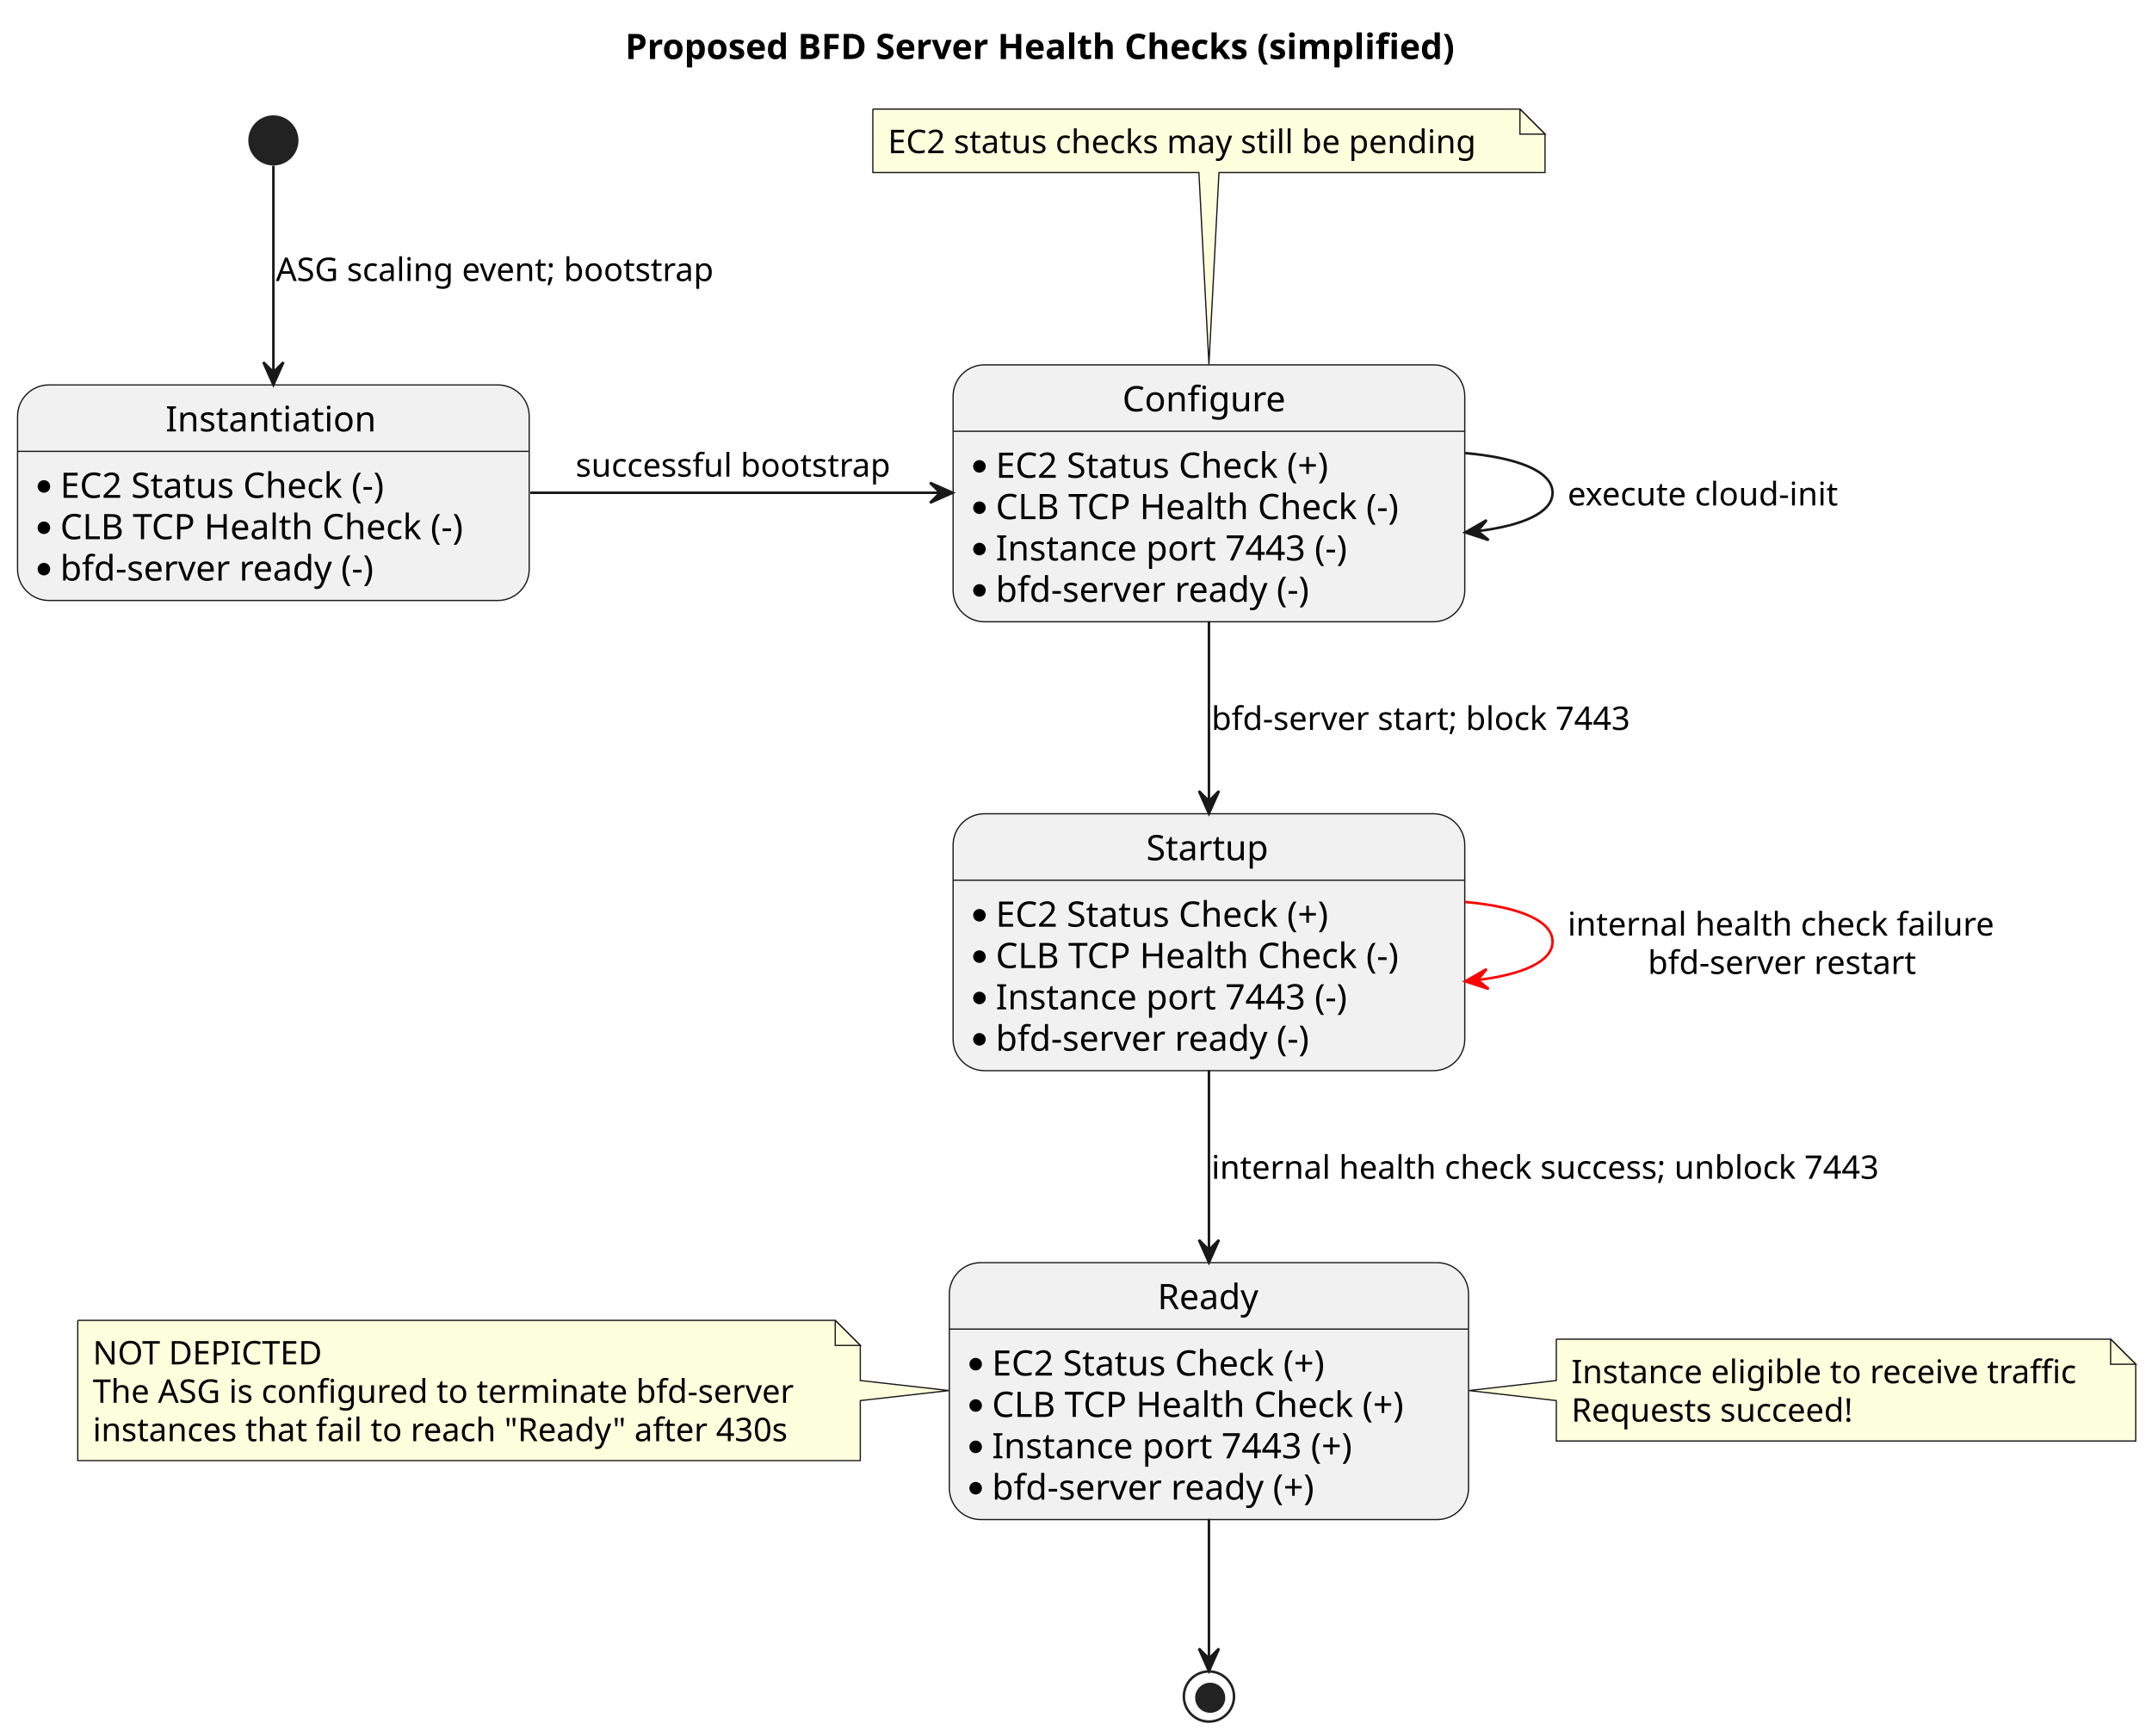
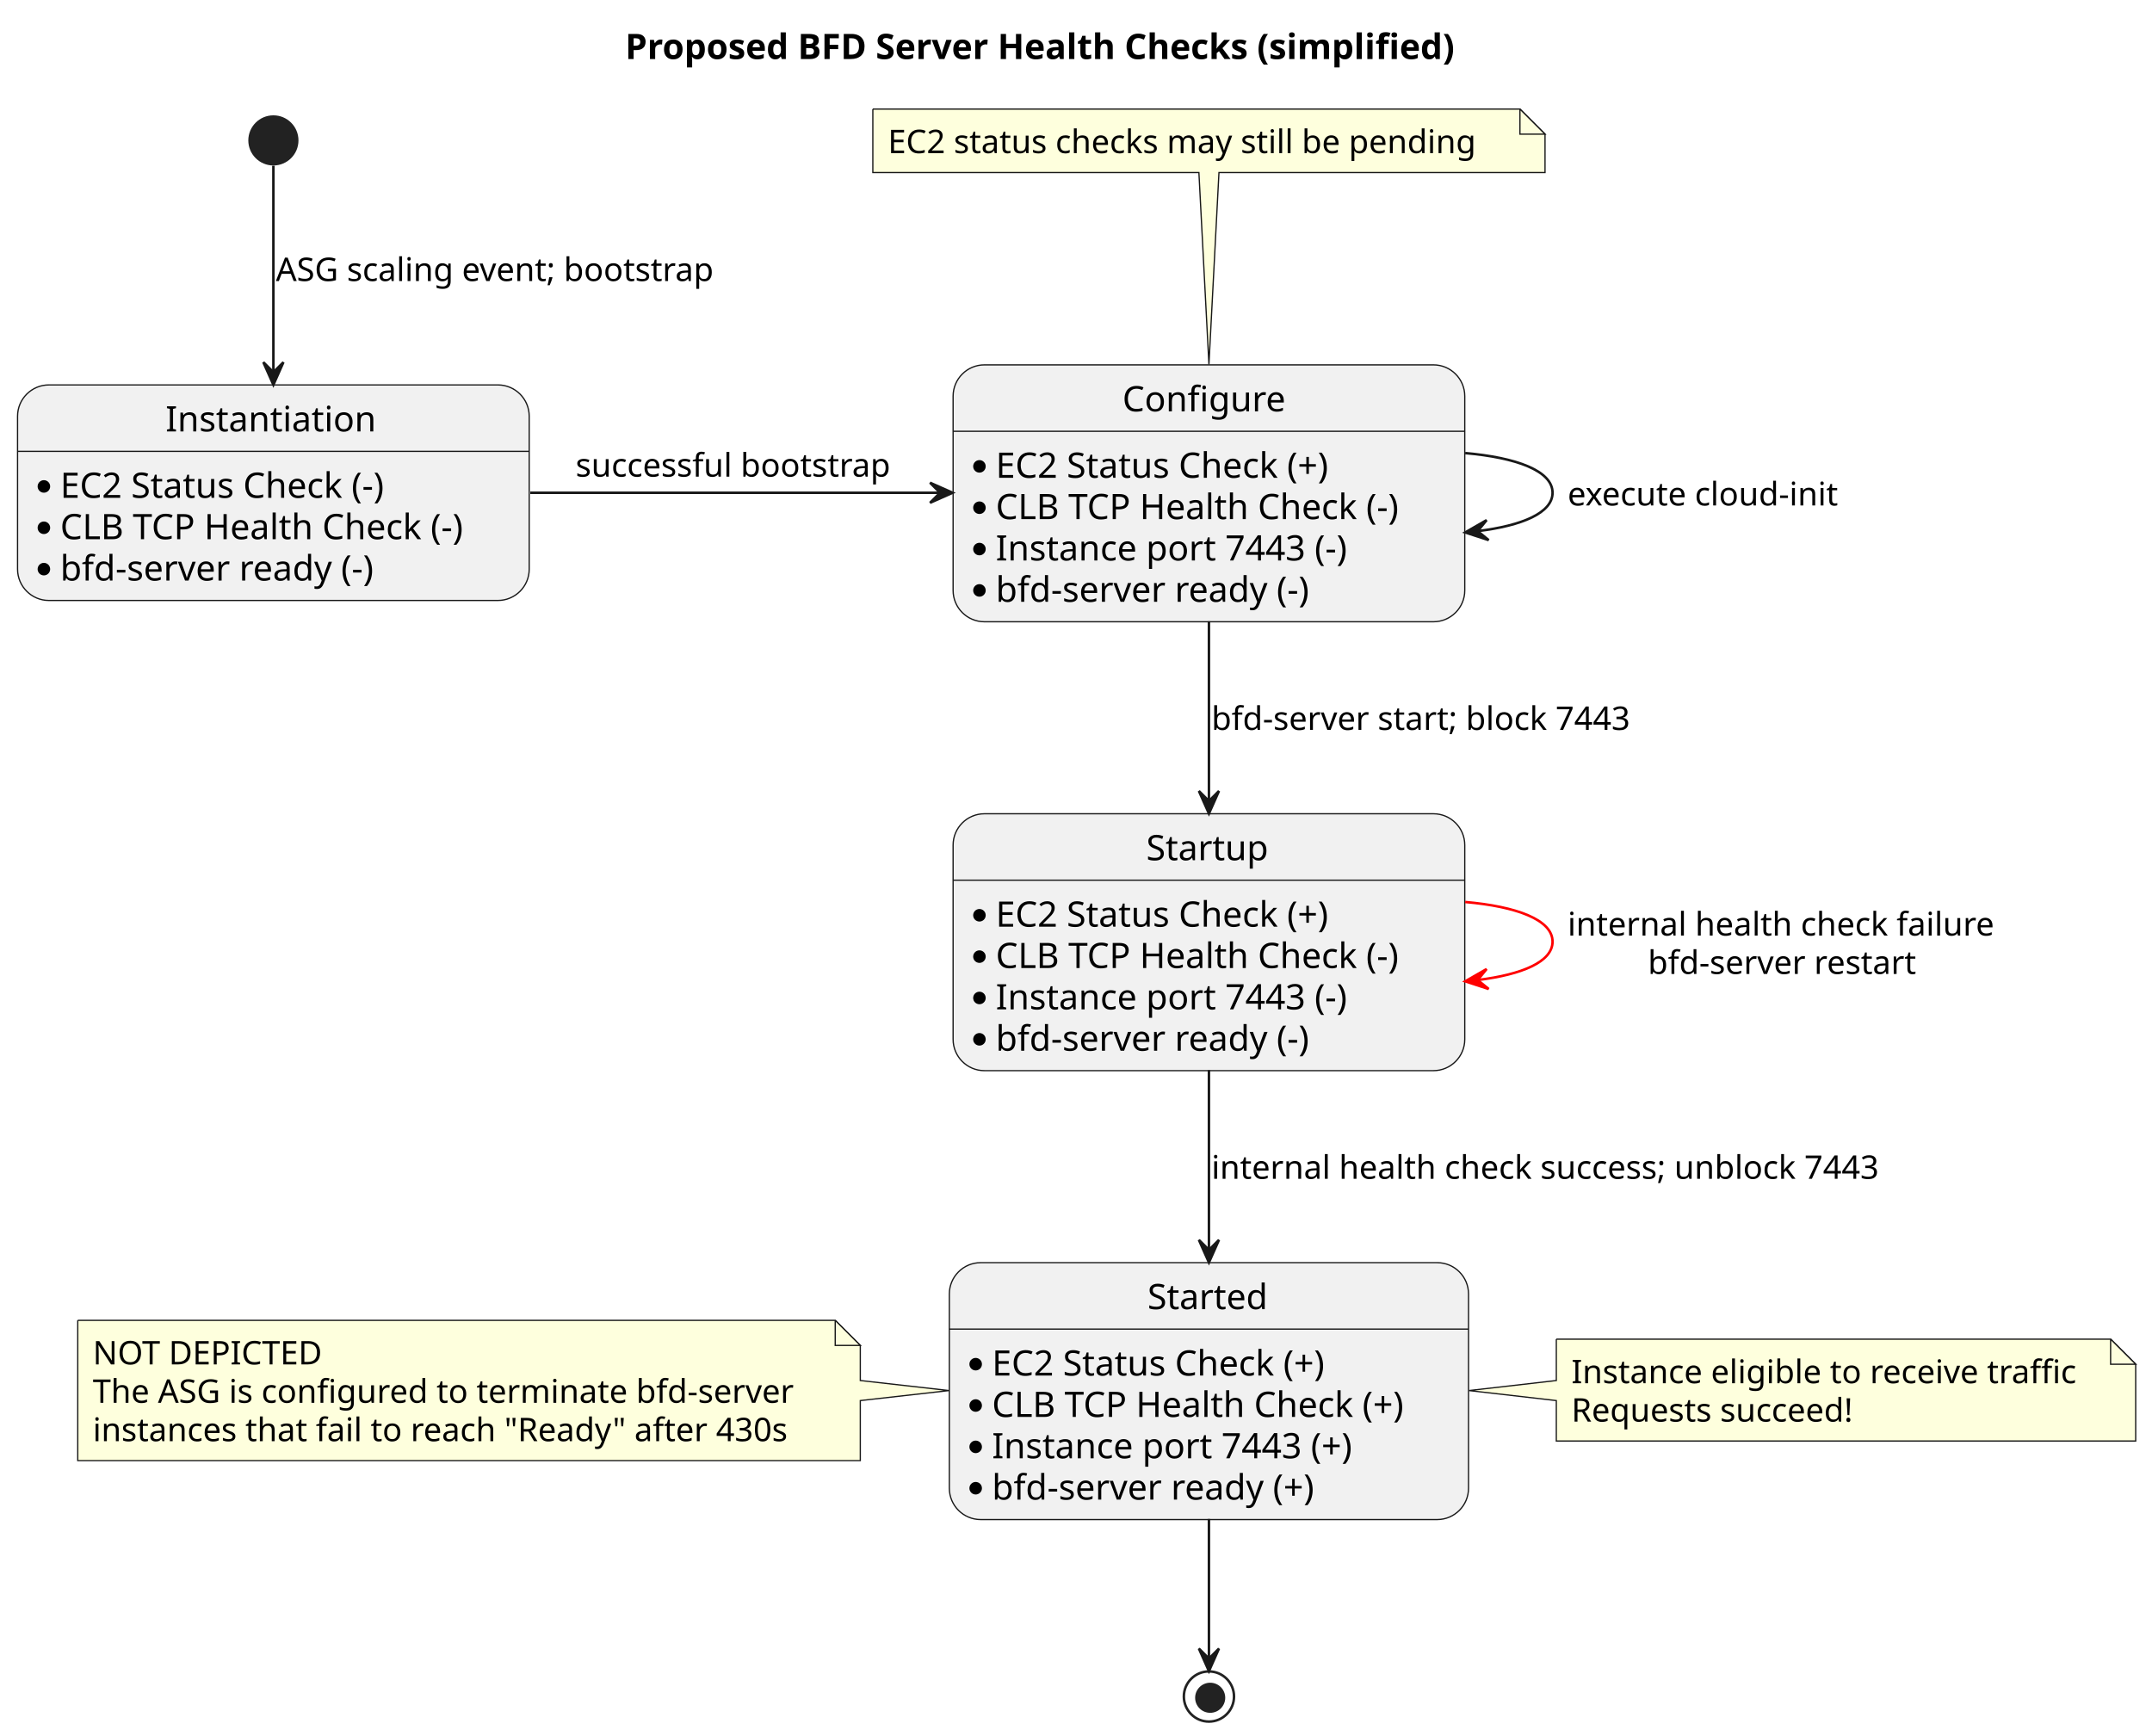
<svg xmlns="http://www.w3.org/2000/svg" contentStyleType="text/css" height="692px" preserveAspectRatio="none" style="width:858px;height:692px;background:#FFFFFF;" version="1.1" viewBox="0 0 858 692" width="858px" zoomAndPan="magnify">
  <defs />
  <g>
    <rect height="26.488" style="stroke:#00000000;stroke-width:1.0;fill:none;" width="356" x="244.25" y="5" />
    <text fill="#000000" font-family="sans-serif" font-size="14" font-weight="bold" lengthAdjust="spacing" textLength="346" x="249.25" y="23.535">Proposed BFD Server Health Checks (simplified)</text>
    <g id="Instantiation">
      <rect fill="#F1F1F1" height="85.953" rx="12.5" ry="12.5" style="stroke:#181818;stroke-width:0.5;" width="204" x="7" y="153.488" />
      <line style="stroke:#181818;stroke-width:0.5;" x1="7" x2="211" y1="179.977" y2="179.977" />
      <text fill="#000000" font-family="sans-serif" font-size="14" lengthAdjust="spacing" textLength="86" x="66" y="172.023">Instantiation</text>
      <ellipse cx="17.5" cy="193.965" fill="#000000" rx="2.5" ry="2.5" style="stroke:#000000;stroke-width:0.0;" />
      <text fill="#000000" font-family="sans-serif" font-size="14" lengthAdjust="spacing" textLength="141" x="24" y="198.512">EC2 Status Check (-)</text>
      <ellipse cx="17.5" cy="210.453" fill="#000000" rx="2.5" ry="2.5" style="stroke:#000000;stroke-width:0.0;" />
      <text fill="#000000" font-family="sans-serif" font-size="14" lengthAdjust="spacing" textLength="172" x="24" y="215">CLB TCP Health Check (-)</text>
      <ellipse cx="17.5" cy="226.941" fill="#000000" rx="2.5" ry="2.5" style="stroke:#000000;stroke-width:0.0;" />
      <text fill="#000000" font-family="sans-serif" font-size="14" lengthAdjust="spacing" textLength="137" x="24" y="231.488">bfd-server ready (-)</text>
    </g>
    <g id="Configure">
      <rect fill="#F1F1F1" height="102.441" rx="12.5" ry="12.5" style="stroke:#181818;stroke-width:0.5;" width="204" x="380" y="145.488" />
      <line style="stroke:#181818;stroke-width:0.5;" x1="380" x2="584" y1="171.977" y2="171.977" />
      <text fill="#000000" font-family="sans-serif" font-size="14" lengthAdjust="spacing" textLength="69" x="447.5" y="164.023">Configure</text>
      <ellipse cx="390.5" cy="185.965" fill="#000000" rx="2.5" ry="2.5" style="stroke:#000000;stroke-width:0.0;" />
      <text fill="#000000" font-family="sans-serif" font-size="14" lengthAdjust="spacing" textLength="144" x="397" y="190.512">EC2 Status Check (+)</text>
      <ellipse cx="390.5" cy="202.453" fill="#000000" rx="2.5" ry="2.5" style="stroke:#000000;stroke-width:0.0;" />
      <text fill="#000000" font-family="sans-serif" font-size="14" lengthAdjust="spacing" textLength="172" x="397" y="207">CLB TCP Health Check (-)</text>
      <ellipse cx="390.5" cy="218.941" fill="#000000" rx="2.5" ry="2.5" style="stroke:#000000;stroke-width:0.0;" />
      <text fill="#000000" font-family="sans-serif" font-size="14" lengthAdjust="spacing" textLength="152" x="397" y="223.488">Instance port 7443 (-)</text>
      <ellipse cx="390.5" cy="235.43" fill="#000000" rx="2.5" ry="2.5" style="stroke:#000000;stroke-width:0.0;" />
      <text fill="#000000" font-family="sans-serif" font-size="14" lengthAdjust="spacing" textLength="137" x="397" y="239.977">bfd-server ready (-)</text>
    </g>
    <g id="elem_GMN4">
      <path d="M348,43.488 L348,68.799 A0,0 0 0 0 348,68.799 L478,68.799 L482,145.348 L486,68.799 L616,68.799 A0,0 0 0 0 616,68.799 L616,53.488 L606,43.488 L348,43.488 A0,0 0 0 0 348,43.488 " fill="#FEFFDD" style="stroke:#181818;stroke-width:0.5;" />
      <path d="M606,43.488 L606,53.488 L616,53.488 L606,43.488 " fill="#FEFFDD" style="stroke:#181818;stroke-width:0.5;" />
      <text fill="#000000" font-family="sans-serif" font-size="13" lengthAdjust="spacing" textLength="247" x="354" y="61.057">EC2 status checks may still be pending</text>
    </g>
    <g id="Startup">
      <rect fill="#F1F1F1" height="102.441" rx="12.5" ry="12.5" style="stroke:#181818;stroke-width:0.5;" width="204" x="380" y="324.488" />
      <line style="stroke:#181818;stroke-width:0.5;" x1="380" x2="584" y1="350.977" y2="350.977" />
      <text fill="#000000" font-family="sans-serif" font-size="14" lengthAdjust="spacing" textLength="50" x="457" y="343.023">Startup</text>
      <ellipse cx="390.5" cy="364.965" fill="#000000" rx="2.5" ry="2.5" style="stroke:#000000;stroke-width:0.0;" />
      <text fill="#000000" font-family="sans-serif" font-size="14" lengthAdjust="spacing" textLength="144" x="397" y="369.512">EC2 Status Check (+)</text>
      <ellipse cx="390.5" cy="381.453" fill="#000000" rx="2.5" ry="2.5" style="stroke:#000000;stroke-width:0.0;" />
      <text fill="#000000" font-family="sans-serif" font-size="14" lengthAdjust="spacing" textLength="172" x="397" y="386">CLB TCP Health Check (-)</text>
      <ellipse cx="390.5" cy="397.941" fill="#000000" rx="2.5" ry="2.5" style="stroke:#000000;stroke-width:0.0;" />
      <text fill="#000000" font-family="sans-serif" font-size="14" lengthAdjust="spacing" textLength="152" x="397" y="402.488">Instance port 7443 (-)</text>
      <ellipse cx="390.5" cy="414.43" fill="#000000" rx="2.5" ry="2.5" style="stroke:#000000;stroke-width:0.0;" />
      <text fill="#000000" font-family="sans-serif" font-size="14" lengthAdjust="spacing" textLength="137" x="397" y="418.977">bfd-server ready (-)</text>
    </g>
-     <g id="Ready">
+     <g id="Started">
      <rect fill="#F1F1F1" height="102.441" rx="12.5" ry="12.5" style="stroke:#181818;stroke-width:0.5;" width="207" x="378.5" y="503.488" />
      <line style="stroke:#181818;stroke-width:0.5;" x1="378.5" x2="585.5" y1="529.977" y2="529.977" />
-       <text fill="#000000" font-family="sans-serif" font-size="14" lengthAdjust="spacing" textLength="41" x="461.5" y="522.023">Ready</text>
+       <text fill="#000000" font-family="sans-serif" font-size="14" lengthAdjust="spacing" textLength="49" x="457.5" y="522.023">Started</text>
      <ellipse cx="389" cy="543.965" fill="#000000" rx="2.5" ry="2.5" style="stroke:#000000;stroke-width:0.0;" />
      <text fill="#000000" font-family="sans-serif" font-size="14" lengthAdjust="spacing" textLength="144" x="395.5" y="548.512">EC2 Status Check (+)</text>
      <ellipse cx="389" cy="560.453" fill="#000000" rx="2.5" ry="2.5" style="stroke:#000000;stroke-width:0.0;" />
      <text fill="#000000" font-family="sans-serif" font-size="14" lengthAdjust="spacing" textLength="175" x="395.5" y="565">CLB TCP Health Check (+)</text>
      <ellipse cx="389" cy="576.941" fill="#000000" rx="2.5" ry="2.5" style="stroke:#000000;stroke-width:0.0;" />
      <text fill="#000000" font-family="sans-serif" font-size="14" lengthAdjust="spacing" textLength="155" x="395.5" y="581.488">Instance port 7443 (+)</text>
      <ellipse cx="389" cy="593.43" fill="#000000" rx="2.5" ry="2.5" style="stroke:#000000;stroke-width:0.0;" />
      <text fill="#000000" font-family="sans-serif" font-size="14" lengthAdjust="spacing" textLength="140" x="395.5" y="597.977">bfd-server ready (+)</text>
    </g>
    <g id="elem_GMN9">
      <path d="M620.5,533.988 L620.5,550.488 L585.68,554.488 L620.5,558.488 L620.5,574.609 A0,0 0 0 0 620.5,574.609 L851.5,574.609 A0,0 0 0 0 851.5,574.609 L851.5,543.988 L841.5,533.988 L620.5,533.988 A0,0 0 0 0 620.5,533.988 " fill="#FEFFDD" style="stroke:#181818;stroke-width:0.5;" />
      <path d="M841.5,533.988 L841.5,543.988 L851.5,543.988 L841.5,533.988 " fill="#FEFFDD" style="stroke:#181818;stroke-width:0.5;" />
      <text fill="#000000" font-family="sans-serif" font-size="13" lengthAdjust="spacing" textLength="210" x="626.5" y="551.557">Instance eligible to receive traffic</text>
      <text fill="#000000" font-family="sans-serif" font-size="13" lengthAdjust="spacing" textLength="116" x="626.5" y="566.867">Requests succeed!</text>
    </g>
    <g id="elem_GMN12">
      <path d="M31,526.488 L31,582.42 A0,0 0 0 0 31,582.42 L343,582.42 A0,0 0 0 0 343,582.42 L343,558.488 L378.4,554.488 L343,550.488 L343,536.488 L333,526.488 L31,526.488 A0,0 0 0 0 31,526.488 " fill="#FEFFDD" style="stroke:#181818;stroke-width:0.5;" />
      <path d="M333,526.488 L333,536.488 L343,536.488 L333,526.488 " fill="#FEFFDD" style="stroke:#181818;stroke-width:0.5;" />
      <text fill="#000000" font-family="sans-serif" font-size="13" lengthAdjust="spacing" textLength="94" x="37" y="544.057">NOT DEPICTED</text>
      <text fill="#000000" font-family="sans-serif" font-size="13" lengthAdjust="spacing" textLength="291" x="37" y="559.367">The ASG is configured to terminate bfd-server</text>
      <text fill="#000000" font-family="sans-serif" font-size="13" lengthAdjust="spacing" textLength="287" x="37" y="574.678">instances that fail to reach "Ready" after 430s</text>
    </g>
    <ellipse cx="109" cy="55.988" fill="#222222" rx="10" ry="10" style="stroke:none;stroke-width:1.0;" />
    <ellipse cx="482" cy="676.488" fill="none" rx="10" ry="10" style="stroke:#222222;stroke-width:1.0;" />
    <ellipse cx="482.5" cy="676.988" fill="#222222" rx="6" ry="6" style="stroke:none;stroke-width:1.0;" />
    <g id="link_*start_Instantiation">
      <path d="M109,66.078 C109,82.578 109,118.508 109,148.328 " fill="none" id="*start-to-Instantiation" style="stroke:#181818;stroke-width:1.0;" />
      <polygon fill="#181818" points="109,153.438,113,144.438,109,148.438,105,144.438,109,153.438" style="stroke:#181818;stroke-width:1.0;" />
      <text fill="#000000" font-family="sans-serif" font-size="13" lengthAdjust="spacing" textLength="181" x="110" y="112.057">ASG scaling event; bootstrap</text>
    </g>
    <g id="link_Instantiation_Configure">
      <path d="M211.42,196.488 C262.08,196.488 323.22,196.488 374.56,196.488 " fill="none" id="Instantiation-to-Configure" style="stroke:#181818;stroke-width:1.0;" />
      <polygon fill="#181818" points="379.81,196.488,370.81,192.488,374.81,196.488,370.81,200.488,379.81,196.488" style="stroke:#181818;stroke-width:1.0;" />
      <text fill="#000000" font-family="sans-serif" font-size="13" lengthAdjust="spacing" textLength="132" x="229.5" y="190.057">successful bootstrap</text>
    </g>
    <g id="link_Configure_Configure">
      <path d="M584.17,180.668 C604.5,182.448 619,187.718 619,196.488 C619,204.498 606.89,209.598 589.27,211.768 " fill="none" id="Configure-to-Configure" style="stroke:#181818;stroke-width:1.0;" />
      <polygon fill="#181818" points="584.17,212.308,593.534,215.361,589.144,211.794,592.711,207.403,584.17,212.308" style="stroke:#181818;stroke-width:1.0;" />
      <text fill="#000000" font-family="sans-serif" font-size="13" lengthAdjust="spacing" textLength="117" x="625" y="201.557">execute cloud-init</text>
    </g>
    <g id="link_Configure_Startup">
      <path d="M482,247.738 C482,270.068 482,296.418 482,319.298 " fill="none" id="Configure-to-Startup" style="stroke:#181818;stroke-width:1.0;" />
      <polygon fill="#181818" points="482,324.418,486,315.418,482,319.418,478,315.418,482,324.418" style="stroke:#181818;stroke-width:1.0;" />
      <text fill="#000000" font-family="sans-serif" font-size="13" lengthAdjust="spacing" textLength="179" x="483" y="291.057">bfd-server start; block 7443</text>
    </g>
    <g id="link_Startup_Startup">
      <path d="M584.17,359.668 C604.5,361.448 619,366.718 619,375.488 C619,383.498 606.89,388.598 589.27,390.768 " fill="none" id="Startup-to-Startup" style="stroke:#FF0000;stroke-width:1.0;" />
      <polygon fill="#FF0000" points="584.17,391.308,593.534,394.361,589.144,390.794,592.711,386.403,584.17,391.308" style="stroke:#FF0000;stroke-width:1.0;" />
      <text fill="#000000" font-family="sans-serif" font-size="13" lengthAdjust="spacing" textLength="176" x="625" y="373.057">internal health check failure</text>
      <text fill="#000000" font-family="sans-serif" font-size="13" lengthAdjust="spacing" textLength="112" x="657" y="388.367">bfd-server restart</text>
    </g>
-     <g id="link_Startup_Ready">
-       <path d="M482,426.738 C482,449.068 482,475.418 482,498.298 " fill="none" id="Startup-to-Ready" style="stroke:#181818;stroke-width:1.0;" />
+     <g id="link_Startup_Started">
+       <path d="M482,426.738 C482,449.068 482,475.418 482,498.298 " fill="none" id="Startup-to-Started" style="stroke:#181818;stroke-width:1.0;" />
      <polygon fill="#181818" points="482,503.418,486,494.418,482,498.418,478,494.418,482,503.418" style="stroke:#181818;stroke-width:1.0;" />
      <text fill="#000000" font-family="sans-serif" font-size="13" lengthAdjust="spacing" textLength="281" x="483" y="470.057">internal health check success; unblock 7443</text>
    </g>
-     <g id="link_Ready_*end">
-       <path d="M482,605.688 C482,625.868 482,647.578 482,661.328 " fill="none" id="Ready-to-*end" style="stroke:#181818;stroke-width:1.0;" />
+     <g id="link_Started_*end">
+       <path d="M482,605.688 C482,625.868 482,647.578 482,661.328 " fill="none" id="Started-to-*end" style="stroke:#181818;stroke-width:1.0;" />
      <polygon fill="#181818" points="482,666.368,486,657.368,482,661.368,478,657.368,482,666.368" style="stroke:#181818;stroke-width:1.0;" />
    </g>
  </g>
</svg>
